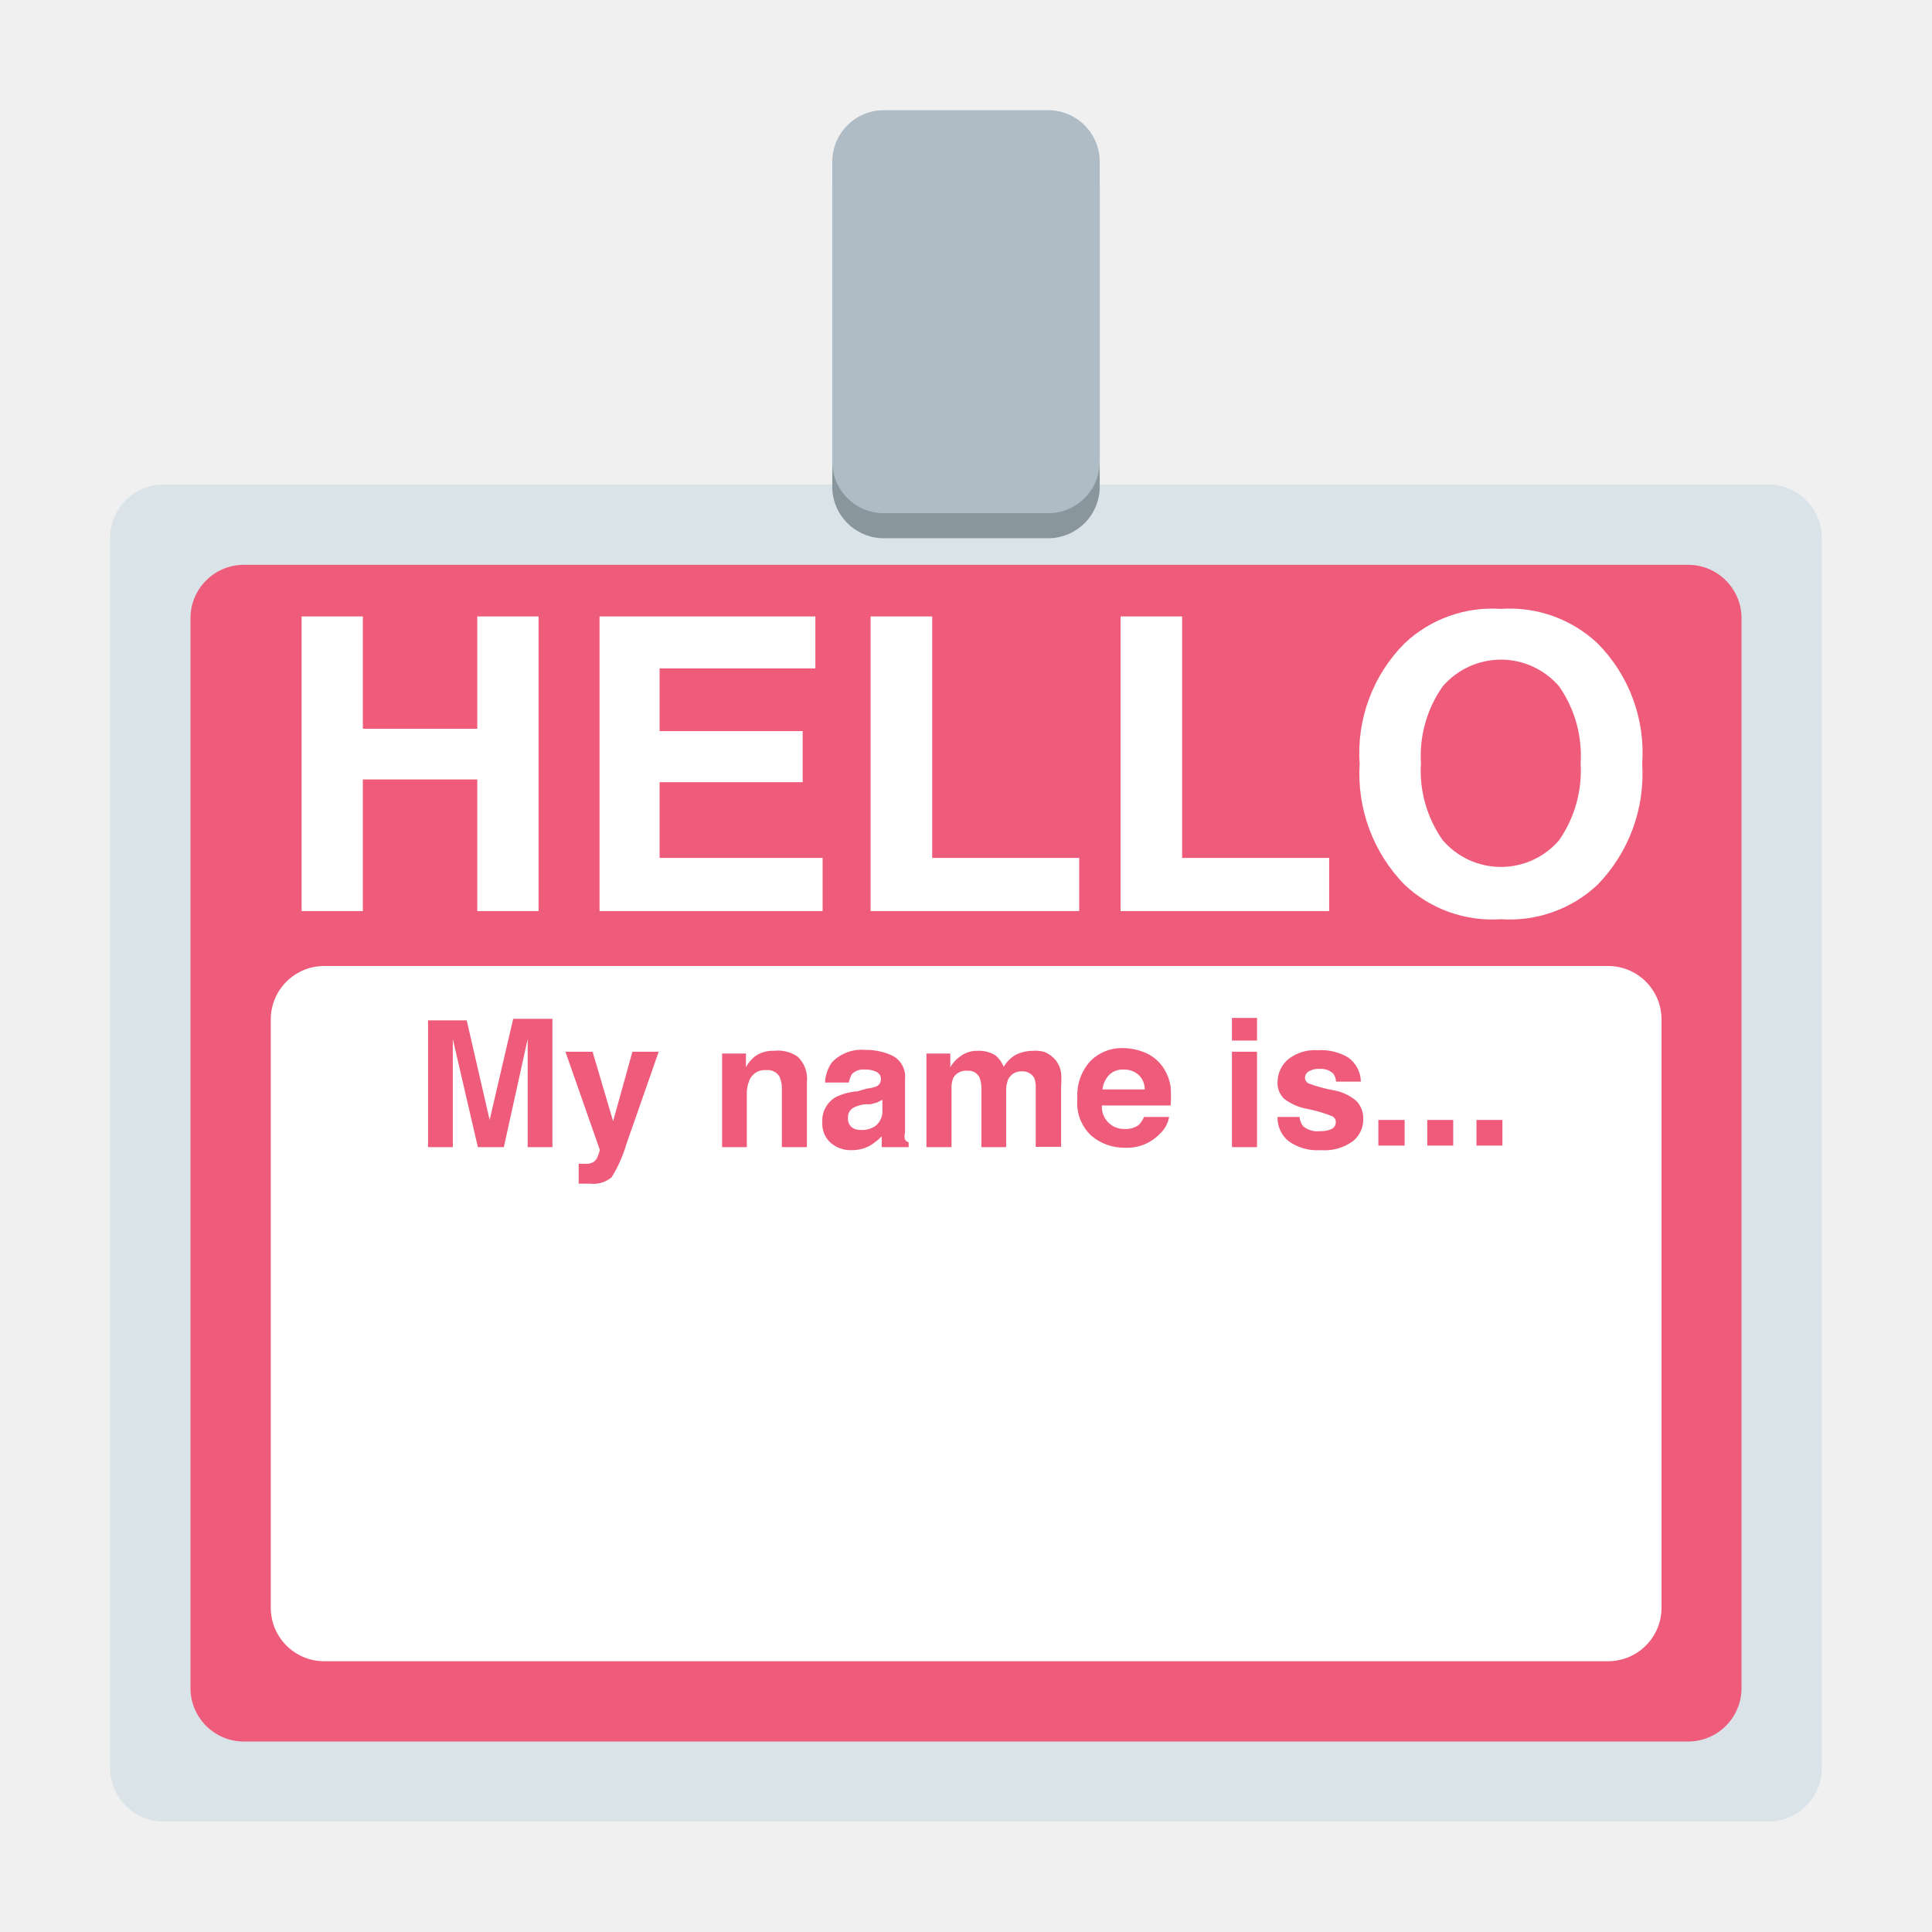
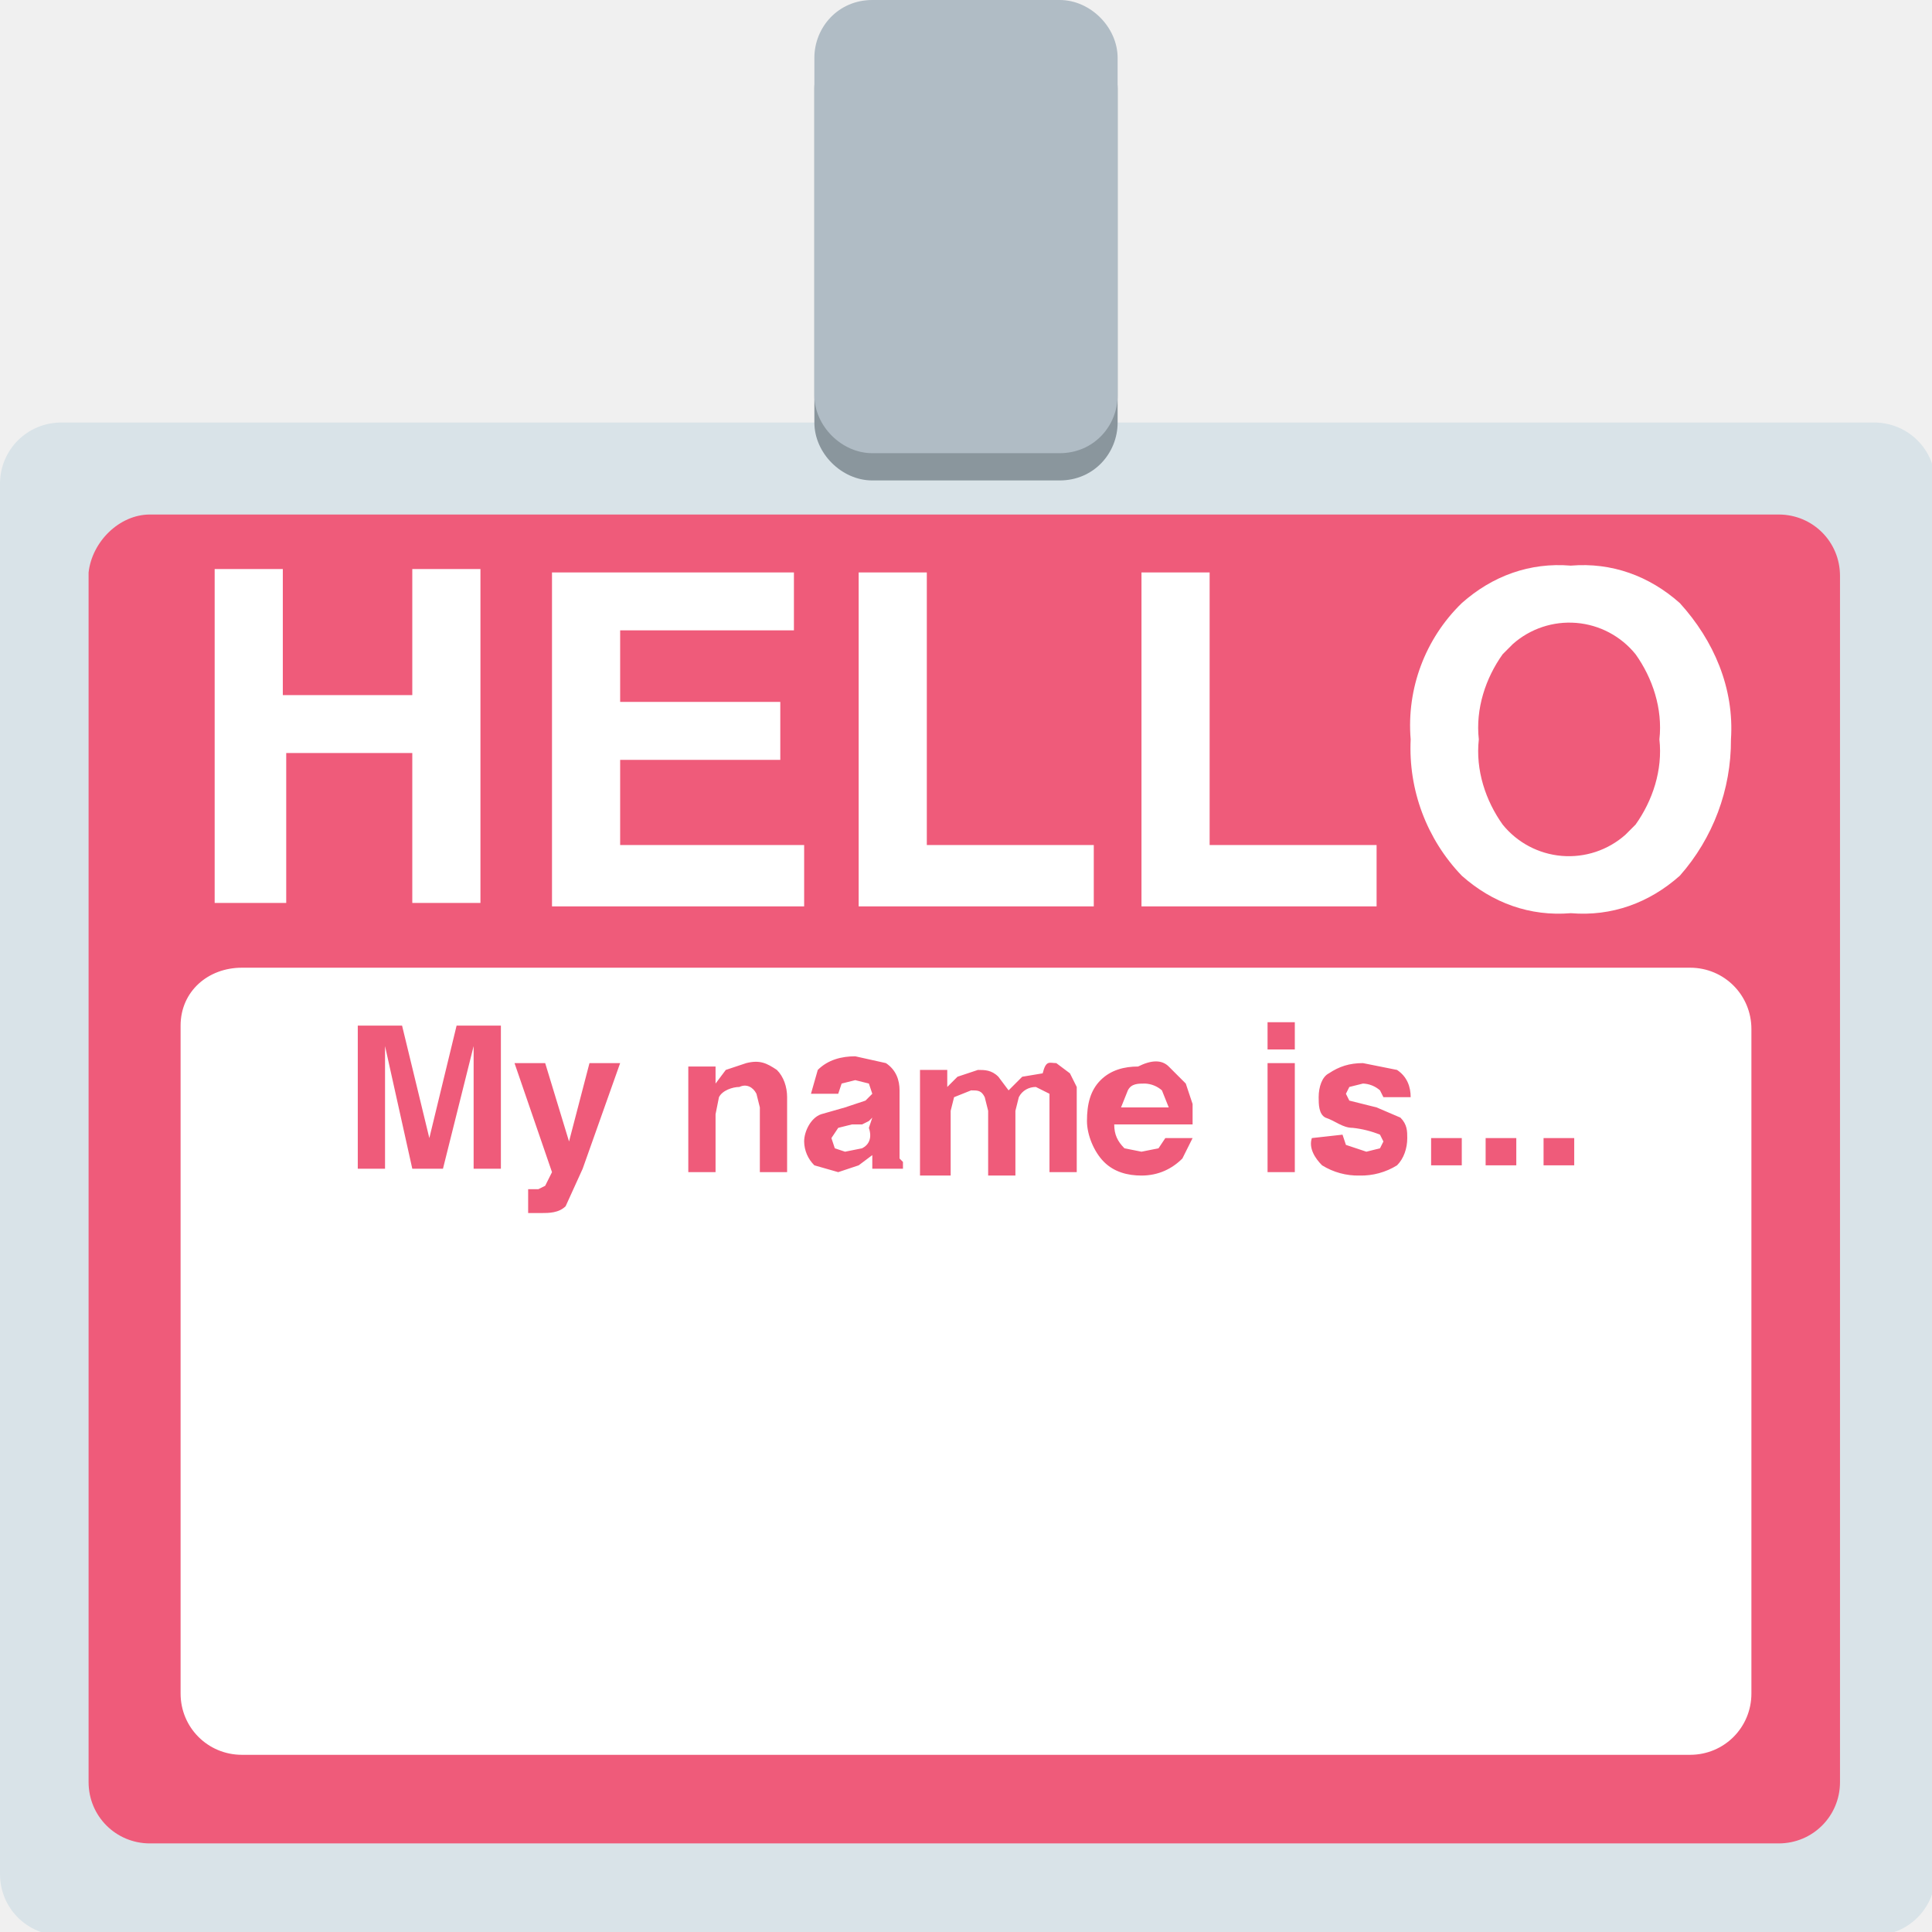
- <svg xmlns="http://www.w3.org/2000/svg" id="Layer_1" data-name="Layer 1" viewBox="0 0 64 64">
-   <defs>
-     <style>
-       .cls-2{fill:#ef5b7a}.cls-3{fill:#fff}
-     </style>
-   </defs>
-   <rect x="3.65" y="16.05" width="56.7" height="44.29" rx="1.77" fill="#d9e3e8" />
-   <rect class="cls-2" x="6.31" y="18.71" width="51.38" height="38.98" rx="1.77" />
-   <path class="cls-3" d="M9.99 30.18v-9.76h2.03v3.72h3.79v-3.72h2.03v9.76h-2.03v-4.36h-3.79v4.36H9.99zM27.01 22.14h-5.16v2.08h4.74v1.69h-4.74v2.51h5.4v1.76h-7.39v-9.76h7.15v1.72zM28.84 20.42h2.04v8h4.87v1.76h-6.91v-9.76zM37.12 20.42h2.04v8h4.87v1.76h-6.91v-9.76zM51.65 27.83a4.05 4.05 0 0 0 .71-2.55 4 4 0 0 0-.71-2.54 2.54 2.54 0 0 0-3.86 0 4 4 0 0 0-.72 2.54 4 4 0 0 0 .72 2.55 2.54 2.54 0 0 0 3.86 0zm1.27 1.48a4.25 4.25 0 0 1-3.2 1.14 4.23 4.23 0 0 1-3.19-1.14 5.26 5.26 0 0 1-1.49-4 5.15 5.15 0 0 1 1.49-4 4.23 4.23 0 0 1 3.19-1.14 4.25 4.25 0 0 1 3.2 1.14 5.15 5.15 0 0 1 1.48 4 5.26 5.26 0 0 1-1.48 4z" />
-   <path d="M36.43 16.08a1.71 1.71 0 0 1-1.68 1.75h-5.5a1.71 1.71 0 0 1-1.68-1.75V6.21a1.71 1.71 0 0 1 1.68-1.74h5.5a1.71 1.71 0 0 1 1.68 1.74z" fill="#8a969d" />
-   <path d="M36.43 15.27A1.71 1.71 0 0 1 34.75 17h-5.5a1.71 1.71 0 0 1-1.68-1.74V5.39a1.71 1.71 0 0 1 1.68-1.74h5.5a1.71 1.71 0 0 1 1.68 1.74v9.88z" fill="#b0bcc5" />
-   <rect class="cls-3" x="8.97" y="32" width="46.07" height="23.03" rx="1.77" />
-   <path class="cls-2" d="M17 33.75h1.3V38h-.82v-3.58L16.69 38h-.86L15 34.42V38h-.82v-4.2h1.28l.76 3.3zM19.17 38.55h.1a1.76 1.76 0 0 0 .23 0 .48.48 0 0 0 .18-.07.41.41 0 0 0 .13-.2 1 1 0 0 0 .06-.19l-1.14-3.25h.9l.68 2.3.64-2.3h.87l-1.07 3.06a4.44 4.44 0 0 1-.49 1.1.94.94 0 0 1-.72.21h-.37zM26.42 35a1 1 0 0 1 .31.84V38h-.83v-1.94a1 1 0 0 0-.07-.38.45.45 0 0 0-.45-.23.54.54 0 0 0-.56.35 1.07 1.07 0 0 0-.08.47V38h-.82v-3.1h.79v.45A1.15 1.15 0 0 1 25 35a1 1 0 0 1 .63-.19 1.16 1.16 0 0 1 .79.19zM29.21 36.44l-.15.08-.22.06h-.19a1.09 1.09 0 0 0-.37.11.36.36 0 0 0-.19.34.38.38 0 0 0 .11.3.43.43 0 0 0 .29.1.8.8 0 0 0 .51-.13.63.63 0 0 0 .23-.56v-.3zm-.49-.38A1.19 1.19 0 0 0 29 36a.25.25 0 0 0 .18-.23.26.26 0 0 0-.14-.26.81.81 0 0 0-.39-.08.54.54 0 0 0-.42.14.76.76 0 0 0-.11.29h-.79a1.25 1.25 0 0 1 .23-.67 1.36 1.36 0 0 1 1.11-.41 2 2 0 0 1 .91.2.78.78 0 0 1 .4.77V37.53a.37.37 0 0 0 0 .22.19.19 0 0 0 .12.09V38h-.89a1.54 1.54 0 0 1 0-.17 1.11 1.11 0 0 1 0-.19 2 2 0 0 1-.39.31 1.21 1.21 0 0 1-.6.15 1 1 0 0 1-.7-.24.84.84 0 0 1-.28-.68.9.9 0 0 1 .45-.84 2 2 0 0 1 .72-.19zM34.61 34.85a1 1 0 0 1 .37.28.9.9 0 0 1 .17.4 2.69 2.69 0 0 1 0 .46v2h-.84V36a.79.79 0 0 0-.05-.29.43.43 0 0 0-.4-.22.48.48 0 0 0-.47.28 1 1 0 0 0-.06.36V38h-.82v-1.9a1 1 0 0 0-.06-.4.4.4 0 0 0-.4-.23.49.49 0 0 0-.47.23.91.91 0 0 0-.06.38V38h-.83v-3.1h.79v.45a1.15 1.15 0 0 1 .32-.35.91.91 0 0 1 .61-.19 1 1 0 0 1 .58.16 1 1 0 0 1 .26.37 1.09 1.09 0 0 1 .4-.4 1.28 1.28 0 0 1 .56-.13 1.1 1.1 0 0 1 .4.04zM36.74 35.61a.83.83 0 0 0-.22.48h1.4a.64.64 0 0 0-.21-.49.72.72 0 0 0-.48-.17.64.64 0 0 0-.49.18zM38 34.9a1.37 1.37 0 0 1 .53.46 1.55 1.55 0 0 1 .25.65 4.71 4.71 0 0 1 0 .61H36.5a.74.74 0 0 0 .33.66.79.79 0 0 0 .45.12.73.73 0 0 0 .45-.14 1 1 0 0 0 .17-.26h.83a1 1 0 0 1-.31.56 1.49 1.49 0 0 1-1.16.46 1.68 1.68 0 0 1-1.1-.39 1.48 1.48 0 0 1-.47-1.24 1.67 1.67 0 0 1 .43-1.24 1.47 1.47 0 0 1 1.11-.43 1.94 1.94 0 0 1 .77.18zM40.81 34.84h.83V38h-.83zm.83-.37h-.83v-.75h.83zM43.05 37a.56.56 0 0 0 .12.31.73.73 0 0 0 .56.16.81.81 0 0 0 .38-.07.24.24 0 0 0 .14-.22.22.22 0 0 0-.11-.2 4.74 4.74 0 0 0-.85-.25 1.76 1.76 0 0 1-.75-.33.72.72 0 0 1-.22-.56 1 1 0 0 1 .34-.74 1.42 1.42 0 0 1 1-.31 1.74 1.74 0 0 1 1 .24 1 1 0 0 1 .42.8h-.82a.57.57 0 0 0-.08-.25.57.57 0 0 0-.46-.17.62.62 0 0 0-.38.09.24.24 0 0 0-.11.19.21.21 0 0 0 .12.2 4.62 4.62 0 0 0 .85.23 1.61 1.61 0 0 1 .72.34.81.81 0 0 1 .24.59.92.92 0 0 1-.34.75 1.59 1.59 0 0 1-1.07.3 1.62 1.62 0 0 1-1.08-.31 1 1 0 0 1-.35-.79zM45.66 37.1h.87v.85h-.87zM47.28 37.1h.86v.85h-.86zM48.91 37.1h.86v.85h-.86z" />
+ <svg xmlns="http://www.w3.org/2000/svg" viewBox="0 0 56.7 56.7">
+   <path fill="#D9E3E8" d="M1.8 12.4H55c1 0 1.8.8 1.8 1.8V55c0 1-.8 1.8-1.8 1.8H1.8C.8 56.8 0 56 0 55V14.2c0-1 .8-1.8 1.8-1.8z" />
+   <path fill="#EF5B7A" d="M4.4 15.1h47.8c1 0 1.8.8 1.8 1.8v35.4c0 1-.8 1.8-1.8 1.8H4.4c-1 0-1.8-.8-1.8-1.8V16.8c.1-.9.9-1.7 1.8-1.7z" />
+   <path fill="#FFF" d="M6.3 26.5v-9.8h2v3.7h3.8v-3.7h2v9.8h-2v-4.4H8.4v4.4H6.3zm17.1-8h-5.2v2.1h4.7v1.7h-4.7v2.5h5.4v1.8h-7.4v-9.8h7.1v1.7zm1.8-1.7h2v8h4.9v1.8h-6.9v-9.8zm8.3 0h2v8h4.9v1.8h-6.9v-9.8zM48 24.2c.5-.7.8-1.6.7-2.5.1-.9-.2-1.8-.7-2.5a2.5 2.5 0 0 0-3.6-.3l-.3.3c-.5.7-.8 1.6-.7 2.5-.1.9.2 1.8.7 2.5a2.5 2.5 0 0 0 3.6.3l.3-.3zm1.3 1.5c-.9.8-2 1.2-3.2 1.1-1.2.1-2.3-.3-3.2-1.1a5.4 5.4 0 0 1-1.5-4 5 5 0 0 1 1.5-4c.9-.8 2-1.2 3.2-1.1 1.2-.1 2.3.3 3.2 1.1 1 1.1 1.6 2.5 1.5 4a6 6 0 0 1-1.5 4z" />
+   <path fill="#8A969D" d="M32.8 12.4c0 .9-.7 1.7-1.7 1.7h-5.5c-.9 0-1.7-.8-1.7-1.7V2.6c0-.9.7-1.7 1.7-1.7h5.5c.9 0 1.7.8 1.7 1.7v9.8z" />
+   <path fill="#B0BCC5" d="M32.8 11.6c0 .9-.7 1.7-1.7 1.7h-5.5c-.9 0-1.7-.8-1.7-1.7V1.7c0-.9.7-1.7 1.7-1.7h5.5c.9 0 1.7.8 1.7 1.7v9.9z" />
+   <path fill="#FFF" d="M7.1 28.4h42.5c1 0 1.8.8 1.8 1.8v19.5c0 1-.8 1.8-1.8 1.8H7.1c-1 0-1.8-.8-1.8-1.8V30.1c0-1 .8-1.7 1.8-1.7z" />
+   <path fill="#EF5B7A" d="M13.4 30.1h1.3v4.2h-.8v-3.6l-.9 3.6h-.9l-.8-3.6v3.6h-.8v-4.2h1.3l.8 3.3.8-3.3zm2.1 4.8H15.8l.2-.1.1-.2.1-.2-1.1-3.2h.9l.7 2.3.6-2.3h.9l-1.1 3.1-.5 1.1c-.2.2-.5.2-.7.2h-.4v-.7zm7.3-3.5c.2.2.3.5.3.8v2.2h-.8v-1.9l-.1-.4c-.1-.2-.3-.3-.5-.2-.2 0-.5.1-.6.3l-.1.5v1.7h-.8v-3.1h.8v.5l.3-.4.6-.2c.4-.1.6 0 .9.2zm2.8 1.4l-.1.1-.2.1H25l-.4.1-.2.3.1.3.3.1.5-.1c.2-.1.3-.3.2-.6l.1-.3zm-.5-.4l.3-.1.2-.2-.1-.3-.4-.1-.4.1-.1.3h-.8l.2-.7c.3-.3.7-.4 1.1-.4l.9.2c.3.2.4.5.4.8v2l.1.1v.2h-.9v-.2-.2l-.4.3-.6.2-.7-.2a1 1 0 0 1-.3-.7c0-.3.2-.7.5-.8l.7-.2.3-.1zm5.9-1.2l.4.3.2.4v2.5h-.8v-2-.3l-.4-.2c-.2 0-.4.1-.5.3l-.1.4v1.9H29v-1.9l-.1-.4c-.1-.2-.2-.2-.4-.2l-.5.2-.1.4v1.9H27v-3.1h.8v.5l.3-.3.6-.2c.2 0 .4 0 .6.2l.3.4.4-.4.6-.1c.1-.4.2-.3.4-.3zm2.1.8l-.2.5h1.4l-.2-.5a.8.8 0 0 0-.5-.2c-.2 0-.4 0-.5.2zm1.2-.7l.5.5.2.6v.6h-2.3c0 .3.1.5.3.7l.5.1.5-.1.2-.3h.8l-.3.6c-.3.3-.7.5-1.2.5-.4 0-.8-.1-1.1-.4-.3-.3-.5-.8-.5-1.2 0-.5.1-.9.4-1.2.3-.3.7-.4 1.1-.4.4-.2.7-.2.9 0zm2.9-.1h.8v3.2h-.8v-3.2zm.8-.4h-.8V30h.8v.8zm1.4 2.5l.1.3.6.2.4-.1.1-.2-.1-.2a3 3 0 0 0-.8-.2c-.3 0-.5-.2-.8-.3-.2-.1-.2-.4-.2-.6 0-.3.1-.6.3-.7.3-.2.6-.3 1-.3l1 .2c.3.2.4.5.4.8h-.8l-.1-.2a.8.8 0 0 0-.5-.2l-.4.1-.1.2.1.2.8.2.7.3c.2.2.2.4.2.6 0 .3-.1.6-.3.8a2 2 0 0 1-1.1.3 2 2 0 0 1-1.1-.3c-.2-.2-.4-.5-.3-.8l.9-.1zm2.6.1h.9v.8H42v-.8zm1.6 0h.9v.8h-.9v-.8zm1.7 0h.9v.8h-.9v-.8z" />
</svg>
